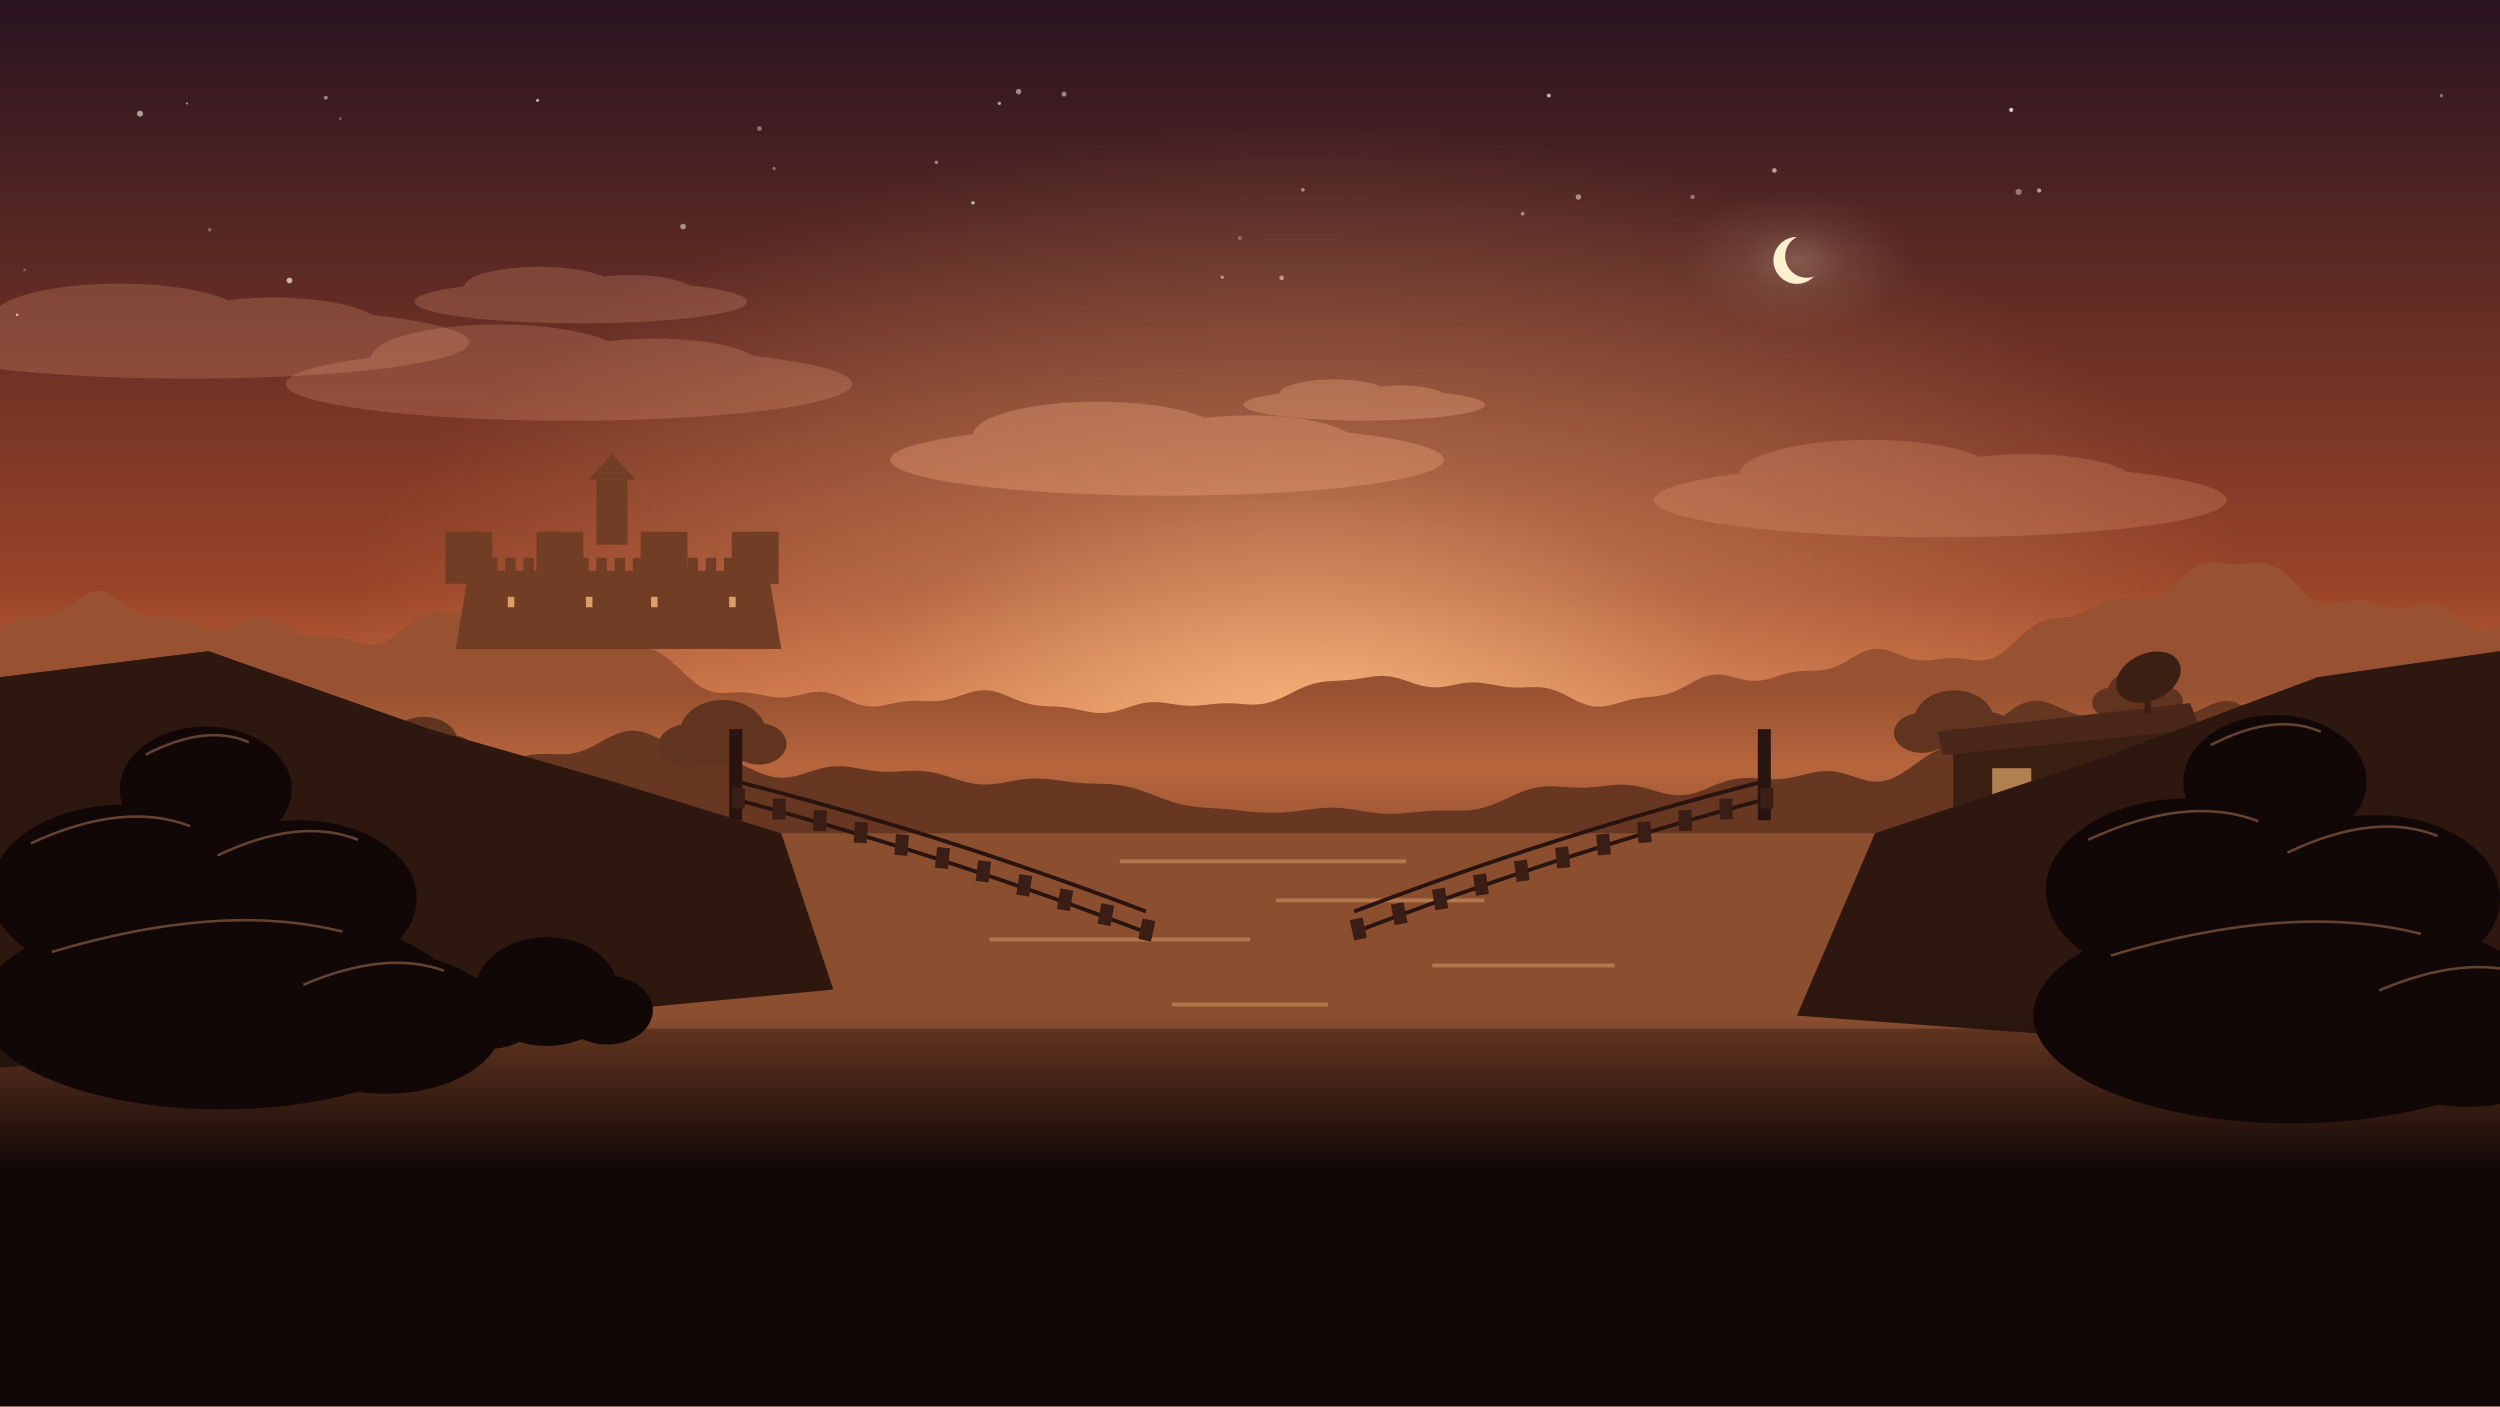
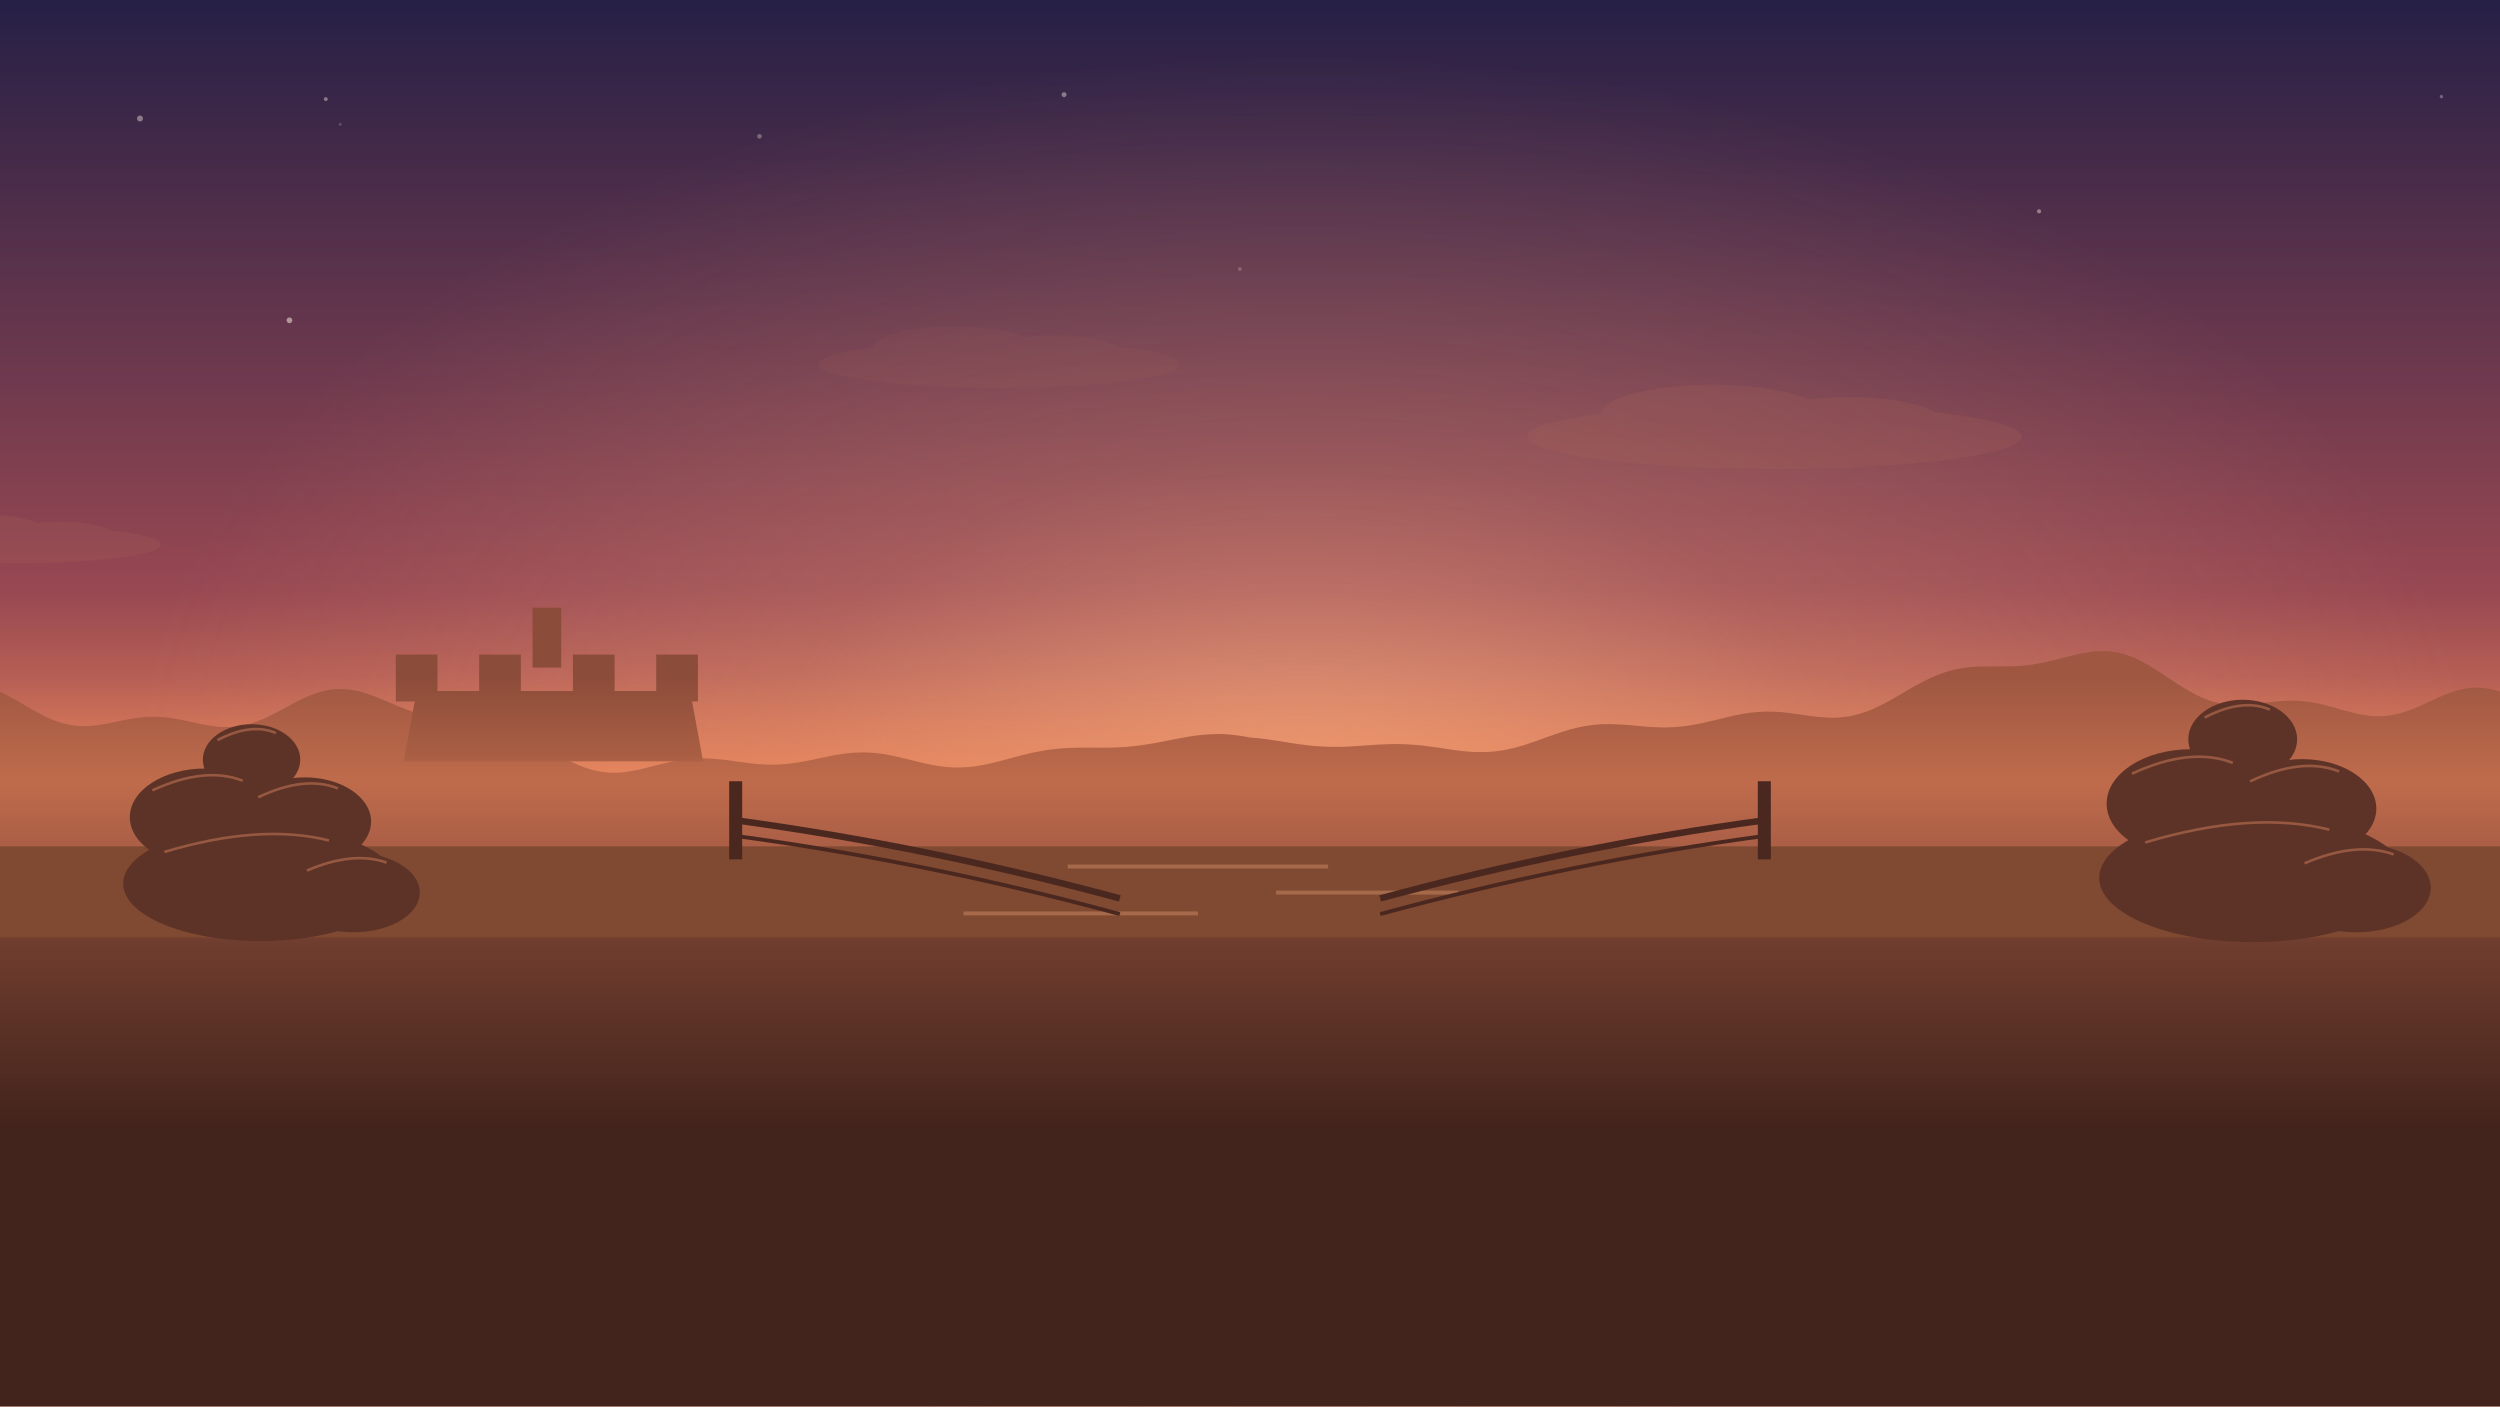
<svg xmlns="http://www.w3.org/2000/svg" width="1920" height="1080" viewBox="0 0 1920 1080">
  <defs>
    <linearGradient id="sky" x1="0" y1="0" x2="0" y2="1">
-       <stop offset="0" stop-color="#2a1420" />
-       <stop offset=".42" stop-color="#9a4428" />
-       <stop offset=".6" stop-color="#f08a52" />
-       <stop offset="1" stop-color="#f08a52" />
+       <stop offset="0" stop-color="#272046" />
+       <stop offset=".42" stop-color="#984852" />
+       <stop offset=".6" stop-color="#ef8a5a" />
+       <stop offset="1" stop-color="#ef8a5a" />
    </linearGradient>
    <radialGradient id="g1">
-       <stop offset="0" stop-color="#ffc388" stop-opacity="0.85" />
-       <stop offset=".45" stop-color="#ffc388" stop-opacity="0.297" />
-       <stop offset="1" stop-color="#ffc388" stop-opacity="0" />
+       <stop offset="0" stop-color="#ffb98a" stop-opacity="0.55" />
+       <stop offset=".45" stop-color="#ffb98a" stop-opacity="0.193" />
+       <stop offset="1" stop-color="#ffb98a" stop-opacity="0" />
    </radialGradient>
-     <mask id="m2">
-       <rect width="1920" height="1080" fill="#000" />
-       <circle cx="1380" cy="200" r="18" fill="#fff" />
-       <circle cx="1387.56" cy="196.76" r="16.56" fill="#000" />
-     </mask>
-     <radialGradient id="g3">
-       <stop offset="0" stop-color="#fff1d0" stop-opacity="0.22" />
-       <stop offset=".45" stop-color="#fff1d0" stop-opacity="0.077" />
-       <stop offset="1" stop-color="#fff1d0" stop-opacity="0" />
-     </radialGradient>
-     <linearGradient id="mi4" x1="0" y1="0" x2="0" y2="1">
-       <stop offset="0" stop-color="#f08a52" stop-opacity="0" />
-       <stop offset=".5" stop-color="#f08a52" stop-opacity="0.35" />
-       <stop offset="1" stop-color="#f08a52" stop-opacity="0" />
+     <linearGradient id="mi2" x1="0" y1="0" x2="0" y2="1">
+       <stop offset="0" stop-color="#ef8a5a" stop-opacity="0" />
+       <stop offset=".5" stop-color="#ef8a5a" stop-opacity="0.4" />
+       <stop offset="1" stop-color="#ef8a5a" stop-opacity="0" />
    </linearGradient>
-     <linearGradient id="gr5" x1="0" y1="0" x2="0" y2="1">
-       <stop offset="0" stop-color="#100706" stop-opacity="0" />
-       <stop offset="0.4" stop-color="#100706" stop-opacity="1" />
-       <stop offset="1" stop-color="#100706" />
+     <linearGradient id="gr3" x1="0" y1="0" x2="0" y2="1">
+       <stop offset="0" stop-color="#43241c" stop-opacity="0" />
+       <stop offset="0.4" stop-color="#43241c" stop-opacity="1" />
+       <stop offset="1" stop-color="#43241c" />
    </linearGradient>
  </defs>
  <rect width="1920" height="1080" fill="url(#sky)" />
-   <ellipse cx="1000" cy="570" rx="760" ry="471.2" fill="url(#g1)" />
-   <circle cx="817.2" cy="72.3" r="1.9" fill="#fff7e6" opacity="0.5" />
-   <circle cx="222.3" cy="215.4" r="2.2" fill="#fff7e6" opacity="0.7" />
-   <circle cx="107.5" cy="87.3" r="2.3" fill="#fff7e6" opacity="0.6" />
-   <circle cx="952.2" cy="182.9" r="1.5" fill="#fff7e6" opacity="0.3" />
-   <circle cx="250.2" cy="75" r="1.5" fill="#fff7e6" opacity="0.5" />
-   <circle cx="1875" cy="73.5" r="1.3" fill="#fff7e6" opacity="0.4" />
-   <circle cx="261.3" cy="91.1" r="1.1" fill="#fff7e6" opacity="0.3" />
-   <circle cx="1566" cy="146.3" r="1.6" fill="#fff7e6" opacity="0.6" />
-   <circle cx="583.3" cy="98.7" r="1.8" fill="#fff7e6" opacity="0.4" />
-   <circle cx="1362.7" cy="130.9" r="1.8" fill="#fff7e6" opacity="0.6" />
-   <circle cx="767.5" cy="79.4" r="1.3" fill="#fff7e6" opacity="0.6" />
-   <circle cx="13.2" cy="241.8" r="1" fill="#fff7e6" opacity="0.7" />
-   <circle cx="938.7" cy="212.9" r="1.3" fill="#fff7e6" opacity="0.5" />
-   <circle cx="524.6" cy="174" r="2.2" fill="#fff7e6" opacity="0.5" />
-   <circle cx="747.2" cy="155.8" r="1.3" fill="#fff7e6" opacity="0.7" />
-   <circle cx="719.1" cy="124.7" r="1.3" fill="#fff7e6" opacity="0.5" />
-   <circle cx="1212.2" cy="151.3" r="2.1" fill="#fff7e6" opacity="0.5" />
-   <circle cx="1000.6" cy="145.8" r="1.4" fill="#fff7e6" opacity="0.5" />
-   <circle cx="1169.4" cy="164.1" r="1.4" fill="#fff7e6" opacity="0.5" />
-   <circle cx="143.6" cy="79.4" r="0.9" fill="#fff7e6" opacity="0.5" />
-   <circle cx="594.5" cy="129.4" r="1.2" fill="#fff7e6" opacity="0.4" />
-   <circle cx="1189.5" cy="73.4" r="1.5" fill="#fff7e6" opacity="0.7" />
-   <circle cx="1299.9" cy="151.2" r="1.7" fill="#fff7e6" opacity="0.4" />
-   <circle cx="1550.3" cy="147.4" r="2.4" fill="#fff7e6" opacity="0.4" />
-   <circle cx="18.9" cy="207.3" r="1" fill="#fff7e6" opacity="0.3" />
-   <circle cx="782.3" cy="70.4" r="2.1" fill="#fff7e6" opacity="0.5" />
-   <circle cx="161" cy="176.4" r="1.4" fill="#fff7e6" opacity="0.3" />
-   <circle cx="412.9" cy="77.1" r="1.2" fill="#fff7e6" opacity="0.7" />
-   <circle cx="1544.6" cy="84.4" r="1.6" fill="#fff7e6" opacity="0.8" />
-   <circle cx="984.3" cy="213.4" r="1.8" fill="#fff7e6" opacity="0.5" />
-   <ellipse cx="1380" cy="200" rx="90" ry="55.8" fill="url(#g3)" />
-   <rect width="1920" height="1080" fill="#fff1d0" mask="url(#m2)" />
-   <g fill="#ffb48a" opacity="0.2">
-     <ellipse cx="445.9" cy="231.7" rx="127.7" ry="16.6" />
-     <ellipse cx="414" cy="220.2" rx="57.5" ry="15.3" />
-     <ellipse cx="484.2" cy="224" rx="48.5" ry="12.8" />
+   <ellipse cx="1000" cy="600" rx="900" ry="558" fill="url(#g1)" />
+   <circle cx="817.2" cy="72.7" r="1.9" fill="#fff7e6" opacity="0.4" />
+   <circle cx="222.3" cy="246" r="2.2" fill="#fff7e6" opacity="0.5" />
+   <circle cx="107.5" cy="91" r="2.3" fill="#fff7e6" opacity="0.4" />
+   <circle cx="952.2" cy="206.6" r="1.5" fill="#fff7e6" opacity="0.2" />
+   <circle cx="250.2" cy="76.1" r="1.5" fill="#fff7e6" opacity="0.4" />
+   <circle cx="1875" cy="74.2" r="1.3" fill="#fff7e6" opacity="0.3" />
+   <circle cx="261.3" cy="95.5" r="1.1" fill="#fff7e6" opacity="0.2" />
+   <circle cx="1566" cy="162.3" r="1.6" fill="#fff7e6" opacity="0.4" />
+   <circle cx="583.3" cy="104.7" r="1.8" fill="#fff7e6" opacity="0.3" />
+   <g fill="#a96553" opacity="0.2">
+     <ellipse cx="1362.7" cy="335.4" rx="190" ry="24.7" />
+     <ellipse cx="1315.2" cy="318.3" rx="85.5" ry="22.8" />
+     <ellipse cx="1419.7" cy="324" rx="72.2" ry="19" />
  </g>
-   <g fill="#ffb48a" opacity="0.3">
-     <ellipse cx="896.3" cy="353.1" rx="212.6" ry="27.6" />
-     <ellipse cx="843.1" cy="334" rx="95.7" ry="25.5" />
-     <ellipse cx="960" cy="340.3" rx="80.8" ry="21.3" />
+   <g fill="#a96553" opacity="0.1">
+     <ellipse cx="767.5" cy="279.8" rx="138.9" ry="18.1" />
+     <ellipse cx="732.7" cy="267.3" rx="62.5" ry="16.7" />
+     <ellipse cx="809.1" cy="271.5" rx="52.8" ry="13.9" />
  </g>
-   <g fill="#ffb48a" opacity="0.2">
-     <ellipse cx="145.2" cy="262.9" rx="215" ry="27.9" />
-     <ellipse cx="91.4" cy="243.6" rx="96.7" ry="25.8" />
-     <ellipse cx="209.7" cy="250" rx="81.7" ry="21.5" />
+   <g fill="#a96553" opacity="0.2">
+     <ellipse cx="13.2" cy="418.2" rx="110.2" ry="14.3" />
+     <ellipse cx="-14.4" cy="408.3" rx="49.6" ry="13.2" />
+     <ellipse cx="46.2" cy="411.6" rx="41.9" ry="11" />
  </g>
-   <g fill="#ffb48a" opacity="0.3">
-     <ellipse cx="1047.7" cy="310.9" rx="92.7" ry="12.1" />
-     <ellipse cx="1024.5" cy="302.5" rx="41.7" ry="11.1" />
-     <ellipse cx="1075.6" cy="305.3" rx="35.2" ry="9.3" />
+   <path d="M0 1080 L0 531.2 L6 534.2 L12 537.5 L18 541 L24 544.5 L30 547.8 L36 550.9 L42 553.4 L48 555.4 L54 556.8 L60 557.6 L66 557.7 L72 557.3 L78 556.5 L84 555.4 L90 554.1 L96 552.9 L102 551.8 L108 551 L114 550.5 L120 550.5 L126 550.8 L132 551.5 L138 552.6 L144 553.8 L150 555.1 L156 556.4 L162 557.4 L168 558.2 L174 558.4 L180 558.2 L186 557.3 L192 555.9 L198 553.8 L204 551.3 L210 548.4 L216 545.2 L222 542 L228 538.8 L234 535.9 L240 533.3 L246 531.3 L252 529.9 L258 529.2 L264 529.2 L270 529.8 L276 531 L282 532.8 L288 534.9 L294 537.4 L300 539.9 L306 542.4 L312 544.8 L318 546.9 L324 548.8 L330 550.3 L336 551.5 L342 552.4 L348 553.1 L354 553.7 L360 554.2 L366 554.8 L372 555.6 L378 556.7 L384 558.1 L390 560 L396 562.3 L402 564.9 L408 568 L414 571.3 L420 574.7 L426 578.2 L432 581.6 L438 584.7 L444 587.5 L450 589.8 L456 591.6 L462 592.8 L468 593.4 L474 593.4 L480 593 L486 592 L492 590.8 L498 589.3 L504 587.8 L510 586.3 L516 584.9 L522 583.8 L528 583 L534 582.5 L540 582.4 L546 582.6 L552 583.1 L558 583.7 L564 584.6 L570 585.4 L576 586.2 L582 586.8 L588 587.2 L594 587.3 L600 587 L606 586.5 L612 585.7 L618 584.7 L624 583.5 L630 582.2 L636 581 L642 579.8 L648 578.9 L654 578.2 L660 577.9 L666 577.9 L672 578.3 L678 579 L684 580.1 L690 581.4 L696 582.8 L702 584.3 L708 585.8 L714 587.1 L720 588.2 L726 589 L732 589.4 L738 589.4 L744 589.1 L750 588.4 L756 587.3 L762 586 L768 584.5 L774 582.9 L780 581.3 L786 579.7 L792 578.3 L798 577.1 L804 576 L810 575.3 L816 574.7 L822 574.4 L828 574.2 L834 574.2 L840 574.2 L846 574.2 L852 574.2 L858 574 L864 573.7 L870 573.1 L876 572.4 L882 571.5 L888 570.5 L894 569.3 L900 568.1 L906 567 L912 565.9 L918 565 L924 564.3 L930 563.9 L936 563.7 L942 563.9 L948 564.5 L954 565.3 L960 566.4 L966 566.9 L972 567.6 L978 568.5 L984 569.4 L990 570.4 L996 571.3 L1002 572.1 L1008 572.8 L1014 573.2 L1020 573.5 L1026 573.6 L1032 573.5 L1038 573.2 L1044 572.8 L1050 572.4 L1056 572 L1062 571.7 L1068 571.5 L1074 571.4 L1080 571.6 L1086 572 L1092 572.5 L1098 573.3 L1104 574.1 L1110 575 L1116 575.9 L1122 576.7 L1128 577.3 L1134 577.6 L1140 577.6 L1146 577.3 L1152 576.6 L1158 575.5 L1164 574.1 L1170 572.4 L1176 570.4 L1182 568.3 L1188 566.1 L1194 564 L1200 562 L1206 560.2 L1212 558.7 L1218 557.5 L1224 556.7 L1230 556.2 L1236 556.1 L1242 556.3 L1248 556.6 L1254 557.1 L1260 557.7 L1266 558.2 L1272 558.5 L1278 558.7 L1284 558.5 L1290 558.1 L1296 557.4 L1302 556.4 L1308 555.2 L1314 553.8 L1320 552.4 L1326 550.9 L1332 549.5 L1338 548.3 L1344 547.4 L1350 546.8 L1356 546.5 L1362 546.6 L1368 546.9 L1374 547.6 L1380 548.4 L1386 549.2 L1392 550.1 L1398 550.7 L1404 551.1 L1410 551.2 L1416 550.7 L1422 549.8 L1428 548.3 L1434 546.3 L1440 543.8 L1446 540.9 L1452 537.7 L1458 534.2 L1464 530.7 L1470 527.2 L1476 524 L1482 521 L1488 518.4 L1494 516.2 L1500 514.5 L1506 513.3 L1512 512.4 L1518 512 L1524 511.8 L1530 511.8 L1536 511.8 L1542 511.7 L1548 511.6 L1554 511.2 L1560 510.5 L1566 509.5 L1572 508.3 L1578 506.9 L1584 505.4 L1590 503.8 L1596 502.4 L1602 501.2 L1608 500.3 L1614 500 L1620 500.2 L1626 501 L1632 502.6 L1638 504.7 L1644 507.5 L1650 510.8 L1656 514.5 L1662 518.4 L1668 522.4 L1674 526.3 L1680 530 L1686 533.3 L1692 536.1 L1698 538.4 L1704 540 L1710 541 L1716 541.5 L1722 541.5 L1728 541.1 L1734 540.4 L1740 539.6 L1746 538.9 L1752 538.4 L1758 538.1 L1764 538.1 L1770 538.6 L1776 539.4 L1782 540.6 L1788 542.1 L1794 543.8 L1800 545.5 L1806 547.1 L1812 548.5 L1818 549.5 L1824 550 L1830 550 L1836 549.3 L1842 548.1 L1848 546.3 L1854 544.1 L1860 541.5 L1866 538.7 L1872 536 L1878 533.4 L1884 531.2 L1890 529.5 L1896 528.4 L1902 528 L1908 528.4 L1914 529.5 L1920 531.2 L1920 1080 Z" fill="#9f5742" />
+   <g fill="#8c4c3a">
+     <path d="M310 584.704 L320 530.704 L530 530.704 L540 584.704 Z" />
+     <rect x="304" y="502.704" width="32" height="36" />
+     <rect x="368" y="502.704" width="32" height="36" />
+     <rect x="440" y="502.704" width="32" height="36" />
+     <rect x="504" y="502.704" width="32" height="36" />
+     <rect x="409" y="466.704" width="22" height="46" />
  </g>
-   <g fill="#ffb48a" opacity="0.2">
-     <ellipse cx="437" cy="294.8" rx="217.5" ry="28.3" />
-     <ellipse cx="382.7" cy="275.3" rx="97.9" ry="26.1" />
-     <ellipse cx="502.3" cy="281.8" rx="82.7" ry="21.8" />
-   </g>
-   <g fill="#ffb48a" opacity="0.2">
-     <ellipse cx="1490.2" cy="384" rx="219.9" ry="28.6" />
-     <ellipse cx="1435.3" cy="364.2" rx="99" ry="26.4" />
-     <ellipse cx="1556.2" cy="370.8" rx="83.6" ry="22" />
-   </g>
-   <path d="M0 1080 L0 481 L6 478.3 L12 475.8 L18 474.2 L24 473.6 L30 473.4 L36 472.9 L42 471.4 L48 468.6 L54 464.7 L60 460.3 L66 456.4 L72 454 L78 453.7 L84 455.7 L90 459.4 L96 464 L102 468.3 L108 471.6 L114 473.5 L120 474.2 L126 474.2 L132 474.3 L138 475.1 L144 476.9 L150 479.3 L156 481.8 L162 483.5 L168 483.9 L174 482.6 L180 480.1 L186 477 L192 474.3 L198 472.9 L204 473.4 L210 475.5 L216 479 L222 482.7 L228 486 L234 488.3 L240 489.3 L246 489.4 L252 489.2 L258 489.4 L264 490.3 L270 491.9 L276 493.7 L282 495.1 L288 495.3 L294 493.8 L300 490.5 L306 485.9 L312 480.7 L318 476 L324 472.5 L330 470.5 L336 470 L342 470.5 L348 471.2 L354 471.6 L360 471.3 L366 470.6 L372 469.7 L378 469.4 L384 470.1 L390 472.2 L396 475.2 L402 478.8 L408 482.1 L414 484.4 L420 485.3 L426 484.8 L432 483.4 L438 481.8 L444 480.7 L450 480.8 L456 482.1 L462 484.5 L468 487.4 L474 490.2 L480 492.6 L486 494.4 L492 495.9 L498 497.6 L504 500 L510 503.5 L516 508.3 L522 513.8 L528 519.5 L534 524.7 L540 528.6 L546 531 L552 532.1 L558 532.1 L564 531.8 L570 531.7 L576 532.1 L582 533.1 L588 534.3 L594 535.3 L600 535.8 L606 535.4 L612 534.2 L618 532.8 L624 531.6 L630 531.2 L636 531.9 L642 533.7 L648 536.2 L654 538.9 L660 541.1 L666 542.4 L672 542.6 L678 541.9 L684 540.6 L690 539.4 L696 538.5 L702 538.2 L708 538.3 L714 538.5 L720 538.4 L726 537.6 L732 536.1 L738 534.1 L744 532.1 L750 530.6 L756 530 L762 530.6 L768 532.2 L774 534.6 L780 537.2 L786 539.4 L792 541 L798 541.9 L804 542.3 L810 542.6 L816 543 L822 543.8 L828 545 L834 546.3 L840 547.3 L846 547.7 L852 547.2 L858 545.9 L864 544.1 L870 542.1 L876 540.4 L882 539.4 L888 539.2 L894 539.7 L900 540.6 L906 541.5 L912 542 L918 542 L924 541.5 L930 540.9 L936 540.3 L942 540.1 L948 540.2 L954 540.7 L960 541.2 L966 541 L972 540.2 L978 538.5 L984 536.1 L990 533.2 L996 530.1 L1002 527.4 L1008 525.3 L1014 523.9 L1020 523.2 L1026 522.9 L1032 522.5 L1038 522 L1044 521.2 L1050 520.2 L1056 519.4 L1062 519.1 L1068 519.6 L1074 520.9 L1080 522.8 L1086 524.9 L1092 526.7 L1098 527.7 L1104 527.9 L1110 527.3 L1116 526.1 L1122 524.9 L1128 524.2 L1134 524.1 L1140 524.7 L1146 525.7 L1152 526.8 L1158 527.7 L1164 528 L1170 528 L1176 527.7 L1182 527.7 L1188 528.5 L1194 530.1 L1200 532.7 L1206 535.8 L1212 538.8 L1218 541.2 L1224 542.6 L1230 542.7 L1236 541.8 L1242 540.2 L1248 538.4 L1254 536.9 L1260 536 L1266 535.3 L1272 534.7 L1278 533.7 L1284 531.9 L1290 529.3 L1296 526.1 L1302 522.8 L1308 520 L1314 518.3 L1320 517.9 L1326 518.7 L1332 520.2 L1338 521.8 L1344 522.8 L1350 522.9 L1356 522 L1362 520.3 L1368 518.3 L1374 516.7 L1380 515.6 L1386 515.2 L1392 515.1 L1398 514.9 L1404 513.9 L1410 512 L1416 509 L1422 505.5 L1428 502.1 L1434 499.4 L1440 498.2 L1446 498.5 L1452 500.1 L1458 502.4 L1464 504.8 L1470 506.5 L1476 507.2 L1482 507 L1488 506.3 L1494 505.6 L1500 505.3 L1506 505.7 L1512 506.5 L1518 507.2 L1524 507.1 L1530 505.7 L1536 502.5 L1542 497.9 L1548 492.3 L1554 486.7 L1560 481.7 L1566 478.1 L1572 475.9 L1578 474.9 L1584 474.3 L1590 473.5 L1596 471.9 L1602 469.5 L1608 466.5 L1614 463.6 L1620 461.2 L1626 459.9 L1632 459.8 L1638 460.3 L1644 460.9 L1650 460.5 L1656 458.7 L1662 455.2 L1668 450.2 L1674 444.6 L1680 439.4 L1686 435.2 L1692 432.7 L1698 431.8 L1704 432 L1710 432.8 L1716 433.3 L1722 433.3 L1728 432.8 L1734 432.4 L1740 432.8 L1746 434.6 L1752 438.1 L1758 443.2 L1764 449.3 L1770 455.2 L1776 460 L1782 463 L1788 464 L1794 463.5 L1800 462.2 L1806 461.1 L1812 460.8 L1818 461.7 L1824 463.4 L1830 465.5 L1836 467.1 L1842 467.7 L1848 467 L1854 465.6 L1860 464.1 L1866 463.5 L1872 464.5 L1878 467.3 L1884 471.6 L1890 476.6 L1896 481.1 L1902 484 L1908 484.9 L1914 483.7 L1920 481 L1920 1080 Z" fill="#985231" />
-   <g fill="#713d25">
-     <path d="M350 498.372 L360 438.372 L590 438.372 L600 498.372 Z" />
-     <rect x="342" y="408.372" width="36" height="40" />
-     <rect x="412" y="408.372" width="36" height="40" />
-     <rect x="492" y="408.372" width="36" height="40" />
-     <rect x="562" y="408.372" width="36" height="40" />
-     <rect x="360" y="428.372" width="8" height="12" />
-     <rect x="374" y="428.372" width="8" height="12" />
-     <rect x="388" y="428.372" width="8" height="12" />
-     <rect x="402" y="428.372" width="8" height="12" />
-     <rect x="416" y="428.372" width="8" height="12" />
-     <rect x="430" y="428.372" width="8" height="12" />
-     <rect x="444" y="428.372" width="8" height="12" />
-     <rect x="458" y="428.372" width="8" height="12" />
-     <rect x="472" y="428.372" width="8" height="12" />
-     <rect x="486" y="428.372" width="8" height="12" />
-     <rect x="500" y="428.372" width="8" height="12" />
-     <rect x="514" y="428.372" width="8" height="12" />
-     <rect x="528" y="428.372" width="8" height="12" />
-     <rect x="542" y="428.372" width="8" height="12" />
-     <rect x="556" y="428.372" width="8" height="12" />
-     <rect x="570" y="428.372" width="8" height="12" />
-     <rect x="584" y="428.372" width="8" height="12" />
-     <rect x="458" y="368.372" width="24" height="50" />
-     <path d="M452 368.372 L470 348.372 L488 368.372 Z" />
-   </g>
-   <rect x="390" y="458.372" width="5" height="8" fill="#ffc27a" opacity=".75" />
-   <rect x="450" y="458.372" width="5" height="8" fill="#ffc27a" opacity=".75" />
-   <rect x="500" y="458.372" width="5" height="8" fill="#ffc27a" opacity=".75" />
-   <rect x="560" y="458.372" width="5" height="8" fill="#ffc27a" opacity=".75" />
-   <rect x="0" y="530" width="1920" height="120" fill="url(#mi4)" />
-   <path d="M0 1080 L0 558 L6 557.2 L12 556.8 L18 557.5 L24 559.6 L30 563.2 L36 567.9 L42 573.2 L48 578.3 L54 582.4 L60 585 L66 585.6 L72 584.5 L78 582 L84 578.8 L90 575.6 L96 573.2 L102 572 L108 572.2 L114 573.8 L120 576.2 L126 578.9 L132 581.4 L138 583.3 L144 584.2 L150 584.5 L156 584.4 L162 584.6 L168 585.5 L174 587.7 L180 591.3 L186 596.3 L192 602.3 L198 608.6 L204 614.5 L210 619.2 L216 622.4 L222 623.9 L228 623.6 L234 622 L240 619.7 L246 617.2 L252 615.1 L258 613.6 L264 612.7 L270 612.2 L276 611.8 L282 610.9 L288 609.2 L294 606.4 L300 602.6 L306 598.1 L312 593.4 L318 589 L324 585.5 L330 583.4 L336 582.6 L342 583.3 L348 584.8 L354 586.8 L360 588.7 L366 589.9 L372 590.1 L378 589.3 L384 587.6 L390 585.4 L396 583.1 L402 581.1 L408 579.7 L414 579.1 L420 579 L426 579.2 L432 579.3 L438 578.9 L444 577.7 L450 575.7 L456 572.8 L462 569.5 L468 566.2 L474 563.4 L480 561.6 L486 561 L492 561.7 L498 563.6 L504 566.2 L510 569.3 L516 572.2 L522 574.8 L528 576.8 L534 578.2 L540 579.2 L546 580.1 L552 581.1 L558 582.6 L564 584.7 L570 587.3 L576 590.1 L582 592.9 L588 595.2 L594 596.8 L600 597.4 L606 597 L612 595.8 L618 594 L624 592 L630 590.2 L636 589 L642 588.4 L648 588.5 L654 589.2 L660 590.3 L666 591.3 L672 592.2 L678 592.7 L684 592.7 L690 592.5 L696 592.1 L702 591.9 L708 592.1 L714 592.8 L720 594 L726 595.7 L732 597.7 L738 599.6 L744 601.2 L750 602.2 L756 602.6 L762 602.3 L768 601.5 L774 600.4 L780 599.3 L786 598.4 L792 597.9 L798 597.9 L804 598.2 L810 598.9 L816 599.8 L822 600.6 L828 601.2 L834 601.6 L840 601.8 L846 602 L852 602.2 L858 602.8 L864 603.7 L870 605.1 L876 607 L882 609.1 L888 611.4 L894 613.7 L900 615.7 L906 617.4 L912 618.7 L918 619.6 L924 620.2 L930 620.6 L936 621 L942 621.4 L948 622 L954 622.7 L960 623.5 L966 623.8 L972 624.1 L978 624.2 L984 624.1 L990 623.7 L996 623 L1002 622.2 L1008 621.4 L1014 620.7 L1020 620.3 L1026 620.3 L1032 620.8 L1038 621.5 L1044 622.5 L1050 623.5 L1056 624.3 L1062 624.9 L1068 625.1 L1074 624.9 L1080 624.4 L1086 623.8 L1092 623.2 L1098 622.8 L1104 622.6 L1110 622.6 L1116 622.6 L1122 622.6 L1128 622.3 L1134 621.5 L1140 620.1 L1146 618.1 L1152 615.6 L1158 612.8 L1164 610.1 L1170 607.6 L1176 605.7 L1182 604.5 L1188 603.9 L1194 603.9 L1200 604.3 L1206 604.7 L1212 604.9 L1218 604.9 L1224 604.5 L1230 603.9 L1236 603.2 L1242 602.7 L1248 602.7 L1254 603.2 L1260 604.3 L1266 605.9 L1272 607.7 L1278 609.3 L1284 610.4 L1290 610.8 L1296 610.3 L1302 608.9 L1308 606.8 L1314 604.3 L1320 601.8 L1326 599.8 L1332 598.3 L1338 597.6 L1344 597.5 L1350 597.8 L1356 598.3 L1362 598.5 L1368 598.3 L1374 597.5 L1380 596.3 L1386 594.8 L1392 593.3 L1398 592.4 L1404 592.1 L1410 592.6 L1416 594 L1422 595.9 L1428 597.9 L1434 599.6 L1440 600.4 L1446 600 L1452 598.4 L1458 595.5 L1464 591.7 L1470 587.5 L1476 583.2 L1482 579.3 L1488 576.1 L1494 573.4 L1500 571.3 L1506 569.3 L1512 567 L1518 564.2 L1524 560.7 L1530 556.5 L1536 551.8 L1542 547.2 L1548 543.1 L1554 540 L1560 538.3 L1566 538.1 L1572 539.4 L1578 541.6 L1584 544.4 L1590 547 L1596 549 L1602 550 L1608 549.9 L1614 549 L1620 547.5 L1626 546 L1632 544.9 L1638 544.7 L1644 545.2 L1650 546.5 L1656 548.2 L1662 549.7 L1668 550.5 L1674 550.4 L1680 549.1 L1686 546.8 L1692 544 L1698 541.2 L1704 539.1 L1710 538.2 L1716 539.1 L1722 541.7 L1728 545.8 L1734 550.9 L1740 556.3 L1746 561.4 L1752 565.7 L1758 568.8 L1764 570.8 L1770 571.9 L1776 572.7 L1782 573.7 L1788 575.2 L1794 577.6 L1800 580.6 L1806 584 L1812 587.2 L1818 589.4 L1824 590.1 L1830 589 L1836 585.8 L1842 581.1 L1848 575.2 L1854 569.2 L1860 563.7 L1866 559.5 L1872 556.9 L1878 555.9 L1884 556.4 L1890 557.7 L1896 559.1 L1902 560.1 L1908 560.3 L1914 559.5 L1920 558 L1920 1080 Z" fill="#673721" />
-   <g fill="#613420">
-     <ellipse cx="94.3" cy="557.1" rx="29.5" ry="22.5" />
-     <ellipse cx="70.7" cy="565.9" rx="20.7" ry="14.8" />
-     <ellipse cx="119.2" cy="564.7" rx="18.9" ry="14.2" />
-   </g>
-   <g fill="#613420">
-     <ellipse cx="325.4" cy="570.5" rx="26.3" ry="20" />
-     <ellipse cx="304.3" cy="578.4" rx="18.4" ry="13.2" />
-     <ellipse cx="347.5" cy="577.4" rx="16.8" ry="12.6" />
-   </g>
-   <g fill="#613420">
-     <ellipse cx="555.1" cy="562.7" rx="33" ry="25.1" />
-     <ellipse cx="528.7" cy="572.6" rx="23.1" ry="16.5" />
-     <ellipse cx="582.9" cy="571.3" rx="21.1" ry="15.9" />
-   </g>
-   <g fill="#613420">
-     <ellipse cx="1500.7" cy="553.5" rx="30.7" ry="23.3" />
-     <ellipse cx="1476.1" cy="562.8" rx="21.5" ry="15.4" />
-     <ellipse cx="1526.5" cy="561.5" rx="19.6" ry="14.7" />
-   </g>
-   <g fill="#613420">
-     <ellipse cx="1641.8" cy="532.6" rx="23.4" ry="17.8" />
-     <ellipse cx="1623.1" cy="539.6" rx="16.4" ry="11.7" />
-     <ellipse cx="1661.5" cy="538.6" rx="15" ry="11.2" />
-   </g>
-   <g fill="#613420">
-     <ellipse cx="1771.2" cy="554.5" rx="30.9" ry="23.5" />
-     <ellipse cx="1746.5" cy="563.8" rx="21.6" ry="15.4" />
-     <ellipse cx="1797.1" cy="562.5" rx="19.8" ry="14.8" />
-   </g>
-   <rect x="0" y="640" width="1920" height="150" fill="#8b4f30" />
-   <rect x="860" y="660" width="220" height="3" fill="#ffc388" opacity=".35" />
-   <rect x="980" y="690" width="160" height="3" fill="#ffc388" opacity=".35" />
-   <rect x="760" y="720" width="200" height="3" fill="#ffc388" opacity=".35" />
-   <rect x="1100" y="740" width="140" height="3" fill="#ffc388" opacity=".35" />
-   <rect x="900" y="770" width="120" height="3" fill="#ffc388" opacity=".35" />
-   <rect x="560" y="560" width="10" height="70" fill="#2a1410" />
-   <rect x="1350" y="560" width="10" height="70" fill="#2a1410" />
-   <path d="M565 600 Q722.5 640 880 700" stroke="#2a1410" stroke-width="3" fill="none" />
-   <path d="M565 614 Q722.5 656 880 716" stroke="#2a1410" stroke-width="3" fill="none" />
-   <rect x="562" y="605" width="10" height="16" fill="#3a1d14" transform="rotate(0 565 607)" />
-   <rect x="593.5" y="613.4" width="10" height="16" fill="#3a1d14" transform="rotate(1.2 596.5 615.4)" />
-   <rect x="625" y="622.2" width="10" height="16" fill="#3a1d14" transform="rotate(2.4 628 624.2)" />
-   <rect x="656.5" y="631.3" width="10" height="16" fill="#3a1d14" transform="rotate(3.6 659.5 633.3)" />
-   <rect x="688" y="640.8" width="10" height="16" fill="#3a1d14" transform="rotate(4.8 691 642.8)" />
-   <rect x="719.5" y="650.8" width="10" height="16" fill="#3a1d14" transform="rotate(6 722.5 652.8)" />
-   <rect x="751" y="661" width="10" height="16" fill="#3a1d14" transform="rotate(7.2 754 663)" />
-   <rect x="782.5" y="671.7" width="10" height="16" fill="#3a1d14" transform="rotate(8.4 785.5 673.7)" />
-   <rect x="814" y="682.8" width="10" height="16" fill="#3a1d14" transform="rotate(9.6 817 684.8)" />
-   <rect x="845.5" y="694.2" width="10" height="16" fill="#3a1d14" transform="rotate(10.8 848.5 696.2)" />
-   <rect x="877" y="706" width="10" height="16" fill="#3a1d14" transform="rotate(12 880 708)" />
-   <path d="M1355 600 Q1197.5 640 1040 700" stroke="#2a1410" stroke-width="3" fill="none" />
-   <path d="M1355 614 Q1197.5 656 1040 716" stroke="#2a1410" stroke-width="3" fill="none" />
-   <rect x="1352" y="605" width="10" height="16" fill="#3a1d14" transform="rotate(0 1355 607)" />
-   <rect x="1320.5" y="613.4" width="10" height="16" fill="#3a1d14" transform="rotate(-1.2 1323.5 615.4)" />
-   <rect x="1289" y="622.2" width="10" height="16" fill="#3a1d14" transform="rotate(-2.4 1292 624.2)" />
-   <rect x="1257.5" y="631.3" width="10" height="16" fill="#3a1d14" transform="rotate(-3.6 1260.5 633.3)" />
-   <rect x="1226" y="640.8" width="10" height="16" fill="#3a1d14" transform="rotate(-4.8 1229 642.8)" />
-   <rect x="1194.5" y="650.8" width="10" height="16" fill="#3a1d14" transform="rotate(-6 1197.5 652.8)" />
-   <rect x="1163" y="661" width="10" height="16" fill="#3a1d14" transform="rotate(-7.2 1166 663)" />
-   <rect x="1131.5" y="671.7" width="10" height="16" fill="#3a1d14" transform="rotate(-8.4 1134.5 673.7)" />
-   <rect x="1100" y="682.8" width="10" height="16" fill="#3a1d14" transform="rotate(-9.6 1103 684.8)" />
-   <rect x="1068.5" y="694.2" width="10" height="16" fill="#3a1d14" transform="rotate(-10.8 1071.5 696.2)" />
-   <rect x="1037" y="706" width="10" height="16" fill="#3a1d14" transform="rotate(-12 1040 708)" />
-   <rect x="1500" y="560" width="170" height="80" fill="#3b1f13" />
-   <path d="M1488 562 L1682 540 L1690 560 L1492 580 Z" fill="#4a2718" />
-   <rect x="1530" y="590" width="30" height="50" fill="#ffc27a" opacity=".6" />
-   <ellipse cx="1650" cy="520" rx="26" ry="18" fill="#3b1f13" transform="rotate(-25 1650 520)" />
-   <rect x="1647" y="528" width="5" height="20" fill="#3b1f13" />
-   <path d="M0 520 L160 500 L330 560 L470 600 L600 640 L640 760 L0 820 Z" fill="#2d170f" />
-   <path d="M1920 500 L1780 520 L1620 580 L1440 640 L1380 780 L1920 820 Z" fill="#2d170f" />
+   <rect x="0" y="520" width="1920" height="160" fill="url(#mi2)" />
+   <path d="M0 1080 L0 672.8 L6 672.7 L12 672.4 L18 672 L24 671.4 L30 670.8 L36 670.2 L42 669.6 L48 669 L54 668.6 L60 668.3 L66 668.2 L72 668.2 L78 668.5 L84 668.8 L90 669.4 L96 670.1 L102 670.8 L108 671.6 L114 672.5 L120 673.3 L126 674.1 L132 674.8 L138 675.3 L144 675.7 L150 676 L156 676 L162 675.9 L168 675.7 L174 675.3 L180 674.7 L186 674.1 L192 673.5 L198 672.8 L204 672.2 L210 671.7 L216 671.3 L222 671.1 L228 671 L234 671.2 L240 671.6 L246 672.2 L252 673.1 L258 674.2 L264 675.4 L270 676.9 L276 678.4 L282 680.1 L288 681.8 L294 683.5 L300 685.2 L306 686.8 L312 688.3 L318 689.7 L324 690.9 L330 691.9 L336 692.7 L342 693.3 L348 693.8 L354 694 L360 694.2 L366 694.1 L372 694 L378 693.9 L384 693.7 L390 693.5 L396 693.3 L402 693.2 L408 693.1 L414 693.1 L420 693.3 L426 693.5 L432 693.8 L438 694.1 L444 694.5 L450 695 L456 695.4 L462 695.9 L468 696.3 L474 696.6 L480 696.8 L486 696.9 L492 696.8 L498 696.6 L504 696.3 L510 695.8 L516 695.2 L522 694.5 L528 693.6 L534 692.7 L540 691.7 L546 690.7 L552 689.7 L558 688.8 L564 687.9 L570 687.1 L576 686.4 L582 685.9 L588 685.5 L594 685.2 L600 685.1 L606 685.2 L612 685.4 L618 685.7 L624 686.1 L630 686.6 L636 687.1 L642 687.7 L648 688.2 L654 688.8 L660 689.3 L666 689.7 L672 690.1 L678 690.3 L684 690.5 L690 690.6 L696 690.6 L702 690.6 L708 690.5 L714 690.3 L720 690.1 L726 689.9 L732 689.7 L738 689.5 L744 689.4 L750 689.3 L756 689.2 L762 689.3 L768 689.4 L774 689.6 L780 689.8 L786 690.1 L792 690.4 L798 690.7 L804 691.1 L810 691.5 L816 691.8 L822 692.1 L828 692.4 L834 692.5 L840 692.7 L846 692.7 L852 692.7 L858 692.6 L864 692.5 L870 692.3 L876 692 L882 691.7 L888 691.4 L894 691.1 L900 690.8 L906 690.5 L912 690.2 L918 690 L924 689.9 L930 689.8 L936 689.8 L942 689.9 L948 690 L954 690.2 L960 690.5 L966 690.3 L972 690.2 L978 690.2 L984 690.2 L990 690.2 L996 690.2 L1002 690.3 L1008 690.4 L1014 690.4 L1020 690.5 L1026 690.5 L1032 690.5 L1038 690.4 L1044 690.4 L1050 690.3 L1056 690.1 L1062 689.9 L1068 689.8 L1074 689.6 L1080 689.4 L1086 689.3 L1092 689.2 L1098 689.1 L1104 689.1 L1110 689.2 L1116 689.3 L1122 689.6 L1128 689.9 L1134 690.3 L1140 690.8 L1146 691.3 L1152 691.9 L1158 692.4 L1164 693 L1170 693.6 L1176 694.2 L1182 694.7 L1188 695.1 L1194 695.4 L1200 695.7 L1206 695.8 L1212 695.8 L1218 695.6 L1224 695.4 L1230 695 L1236 694.5 L1242 694 L1248 693.4 L1254 692.8 L1260 692.1 L1266 691.5 L1272 690.9 L1278 690.4 L1284 689.9 L1290 689.5 L1296 689.2 L1302 689.1 L1308 689 L1314 689.1 L1320 689.2 L1326 689.4 L1332 689.7 L1338 690 L1344 690.4 L1350 690.7 L1356 691 L1362 691.2 L1368 691.4 L1374 691.5 L1380 691.5 L1386 691.5 L1392 691.3 L1398 691 L1404 690.6 L1410 690.2 L1416 689.8 L1422 689.3 L1428 688.8 L1434 688.4 L1440 688.1 L1446 687.8 L1452 687.6 L1458 687.6 L1464 687.7 L1470 688 L1476 688.4 L1482 689 L1488 689.6 L1494 690.4 L1500 691.2 L1506 692.1 L1512 693 L1518 693.9 L1524 694.7 L1530 695.4 L1536 695.9 L1542 696.3 L1548 696.5 L1554 696.5 L1560 696.2 L1566 695.8 L1572 695.1 L1578 694.2 L1584 693.2 L1590 692 L1596 690.7 L1602 689.3 L1608 687.8 L1614 686.4 L1620 684.9 L1626 683.6 L1632 682.3 L1638 681.2 L1644 680.2 L1650 679.3 L1656 678.6 L1662 678 L1668 677.6 L1674 677.2 L1680 676.9 L1686 676.7 L1692 676.4 L1698 676.2 L1704 675.8 L1710 675.4 L1716 674.9 L1722 674.2 L1728 673.4 L1734 672.5 L1740 671.4 L1746 670.2 L1752 668.8 L1758 667.4 L1764 666 L1770 664.6 L1776 663.2 L1782 661.9 L1788 660.7 L1794 659.7 L1800 658.9 L1806 658.4 L1812 658.1 L1818 658.1 L1824 658.4 L1830 658.9 L1836 659.7 L1842 660.7 L1848 661.9 L1854 663.2 L1860 664.6 L1866 666 L1872 667.4 L1878 668.8 L1884 670 L1890 671 L1896 671.9 L1902 672.5 L1908 672.8 L1914 672.9 L1920 672.8 L1920 1080 Z" fill="#713e2f" />
+   <rect x="0" y="650" width="1920" height="70" fill="#804931" />
+   <rect x="820" y="664" width="200" height="3" fill="#ffb98a" opacity=".3" />
+   <rect x="980" y="684" width="140" height="3" fill="#ffb98a" opacity=".3" />
+   <rect x="740" y="700" width="180" height="3" fill="#ffb98a" opacity=".3" />
+   <rect x="560" y="600" width="10" height="60" fill="#4b281f" />
+   <rect x="1350" y="600" width="10" height="60" fill="#4b281f" />
+   <path d="M565 630 Q712.5 650 860 690" stroke="#4b281f" stroke-width="5" fill="none" />
+   <path d="M565 642 Q712.5 662 860 702" stroke="#4b281f" stroke-width="3" fill="none" />
+   <path d="M1355 630 Q1207.5 650 1060 690" stroke="#4b281f" stroke-width="5" fill="none" />
+   <path d="M1355 642 Q1207.5 662 1060 702" stroke="#4b281f" stroke-width="3" fill="none" />
  <g>
-     <ellipse cx="170" cy="774" rx="186" ry="78" fill="#100706" />
-     <ellipse cx="95" cy="684" rx="102" ry="66" fill="#100706" />
-     <ellipse cx="230" cy="690" rx="90" ry="60" fill="#100706" />
-     <ellipse cx="158" cy="606" rx="66" ry="48" fill="#100706" />
-     <ellipse cx="296" cy="786" rx="90" ry="54" fill="#100706" />
-     <path d="M39.8 731.1 Q170 692.1 263 715.5" stroke="#ffb07a" stroke-width="2" fill="none" opacity=".35" />
-     <path d="M23.6 647.7 Q95 614.7 146 634.5" stroke="#ffb07a" stroke-width="2" fill="none" opacity=".35" />
-     <path d="M167 657 Q230 627 275 645" stroke="#ffb07a" stroke-width="2" fill="none" opacity=".35" />
-     <path d="M111.8 579.6 Q158 555.6 191 570" stroke="#ffb07a" stroke-width="2" fill="none" opacity=".35" />
-     <path d="M233 756.3 Q296 729.3 341 745.5" stroke="#ffb07a" stroke-width="2" fill="none" opacity=".35" />
+     <ellipse cx="200" cy="678.6" rx="105.4" ry="44.2" fill="#5e3327" />
+     <ellipse cx="157.5" cy="627.6" rx="57.8" ry="37.4" fill="#5e3327" />
+     <ellipse cx="234" cy="631" rx="51" ry="34" fill="#5e3327" />
+     <ellipse cx="193.2" cy="583.4" rx="37.4" ry="27.2" fill="#5e3327" />
+     <ellipse cx="271.4" cy="685.4" rx="51" ry="30.6" fill="#5e3327" />
+     <path d="M126.2 654.3 Q200 632.2 252.7 645.5" stroke="#ff9e70" stroke-width="2" fill="none" opacity=".35" />
+     <path d="M117 607 Q157.5 588.3 186.4 599.6" stroke="#ff9e70" stroke-width="2" fill="none" opacity=".35" />
+     <path d="M198.3 612.3 Q234 595.3 259.5 605.5" stroke="#ff9e70" stroke-width="2" fill="none" opacity=".35" />
+     <path d="M167 568.4 Q193.2 554.8 211.9 563" stroke="#ff9e70" stroke-width="2" fill="none" opacity=".35" />
+     <path d="M235.7 668.6 Q271.4 653.3 296.9 662.5" stroke="#ff9e70" stroke-width="2" fill="none" opacity=".35" />
  </g>
  <g>
-     <ellipse cx="1760" cy="779.6" rx="198.4" ry="83.2" fill="#100706" />
-     <ellipse cx="1680" cy="683.6" rx="108.8" ry="70.4" fill="#100706" />
-     <ellipse cx="1824" cy="690" rx="96" ry="64" fill="#100706" />
-     <ellipse cx="1747.2" cy="600.4" rx="70.4" ry="51.2" fill="#100706" />
-     <ellipse cx="1894.4" cy="792.4" rx="96" ry="57.6" fill="#100706" />
-     <path d="M1621.1 733.8 Q1760 692.2 1859.2 717.2" stroke="#ffb07a" stroke-width="2" fill="none" opacity=".35" />
-     <path d="M1603.8 644.9 Q1680 609.7 1734.4 630.8" stroke="#ffb07a" stroke-width="2" fill="none" opacity=".35" />
-     <path d="M1756.8 654.8 Q1824 622.8 1872 642" stroke="#ffb07a" stroke-width="2" fill="none" opacity=".35" />
-     <path d="M1697.9 572.2 Q1747.2 546.6 1782.4 562" stroke="#ffb07a" stroke-width="2" fill="none" opacity=".35" />
-     <path d="M1827.2 760.7 Q1894.4 731.9 1942.4 749.2" stroke="#ffb07a" stroke-width="2" fill="none" opacity=".35" />
+     <ellipse cx="1730" cy="674.2" rx="117.8" ry="49.4" fill="#5e3327" />
+     <ellipse cx="1682.5" cy="617.2" rx="64.6" ry="41.8" fill="#5e3327" />
+     <ellipse cx="1768" cy="621" rx="57" ry="38" fill="#5e3327" />
+     <ellipse cx="1722.4" cy="567.8" rx="41.8" ry="30.4" fill="#5e3327" />
+     <ellipse cx="1809.8" cy="681.8" rx="57" ry="34.2" fill="#5e3327" />
+     <path d="M1647.5 647 Q1730 622.3 1788.9 637.2" stroke="#ff9e70" stroke-width="2" fill="none" opacity=".35" />
+     <path d="M1637.3 594.2 Q1682.5 573.3 1714.8 585.9" stroke="#ff9e70" stroke-width="2" fill="none" opacity=".35" />
+     <path d="M1728.1 600.1 Q1768 581.1 1796.5 592.5" stroke="#ff9e70" stroke-width="2" fill="none" opacity=".35" />
+     <path d="M1693.1 551.1 Q1722.4 535.9 1743.3 545" stroke="#ff9e70" stroke-width="2" fill="none" opacity=".35" />
+     <path d="M1769.9 663 Q1809.8 645.9 1838.3 656.2" stroke="#ff9e70" stroke-width="2" fill="none" opacity=".35" />
  </g>
-   <g fill="#100706">
-     <ellipse cx="420" cy="761.5" rx="55" ry="41.8" />
-     <ellipse cx="376" cy="778" rx="38.5" ry="27.5" />
-     <ellipse cx="466.2" cy="775.8" rx="35.2" ry="26.4" />
-   </g>
-   <rect x="0" y="780" width="1920" height="300" fill="url(#gr5)" />
+   <rect x="0" y="720" width="1920" height="360" fill="url(#gr3)" />
</svg>
